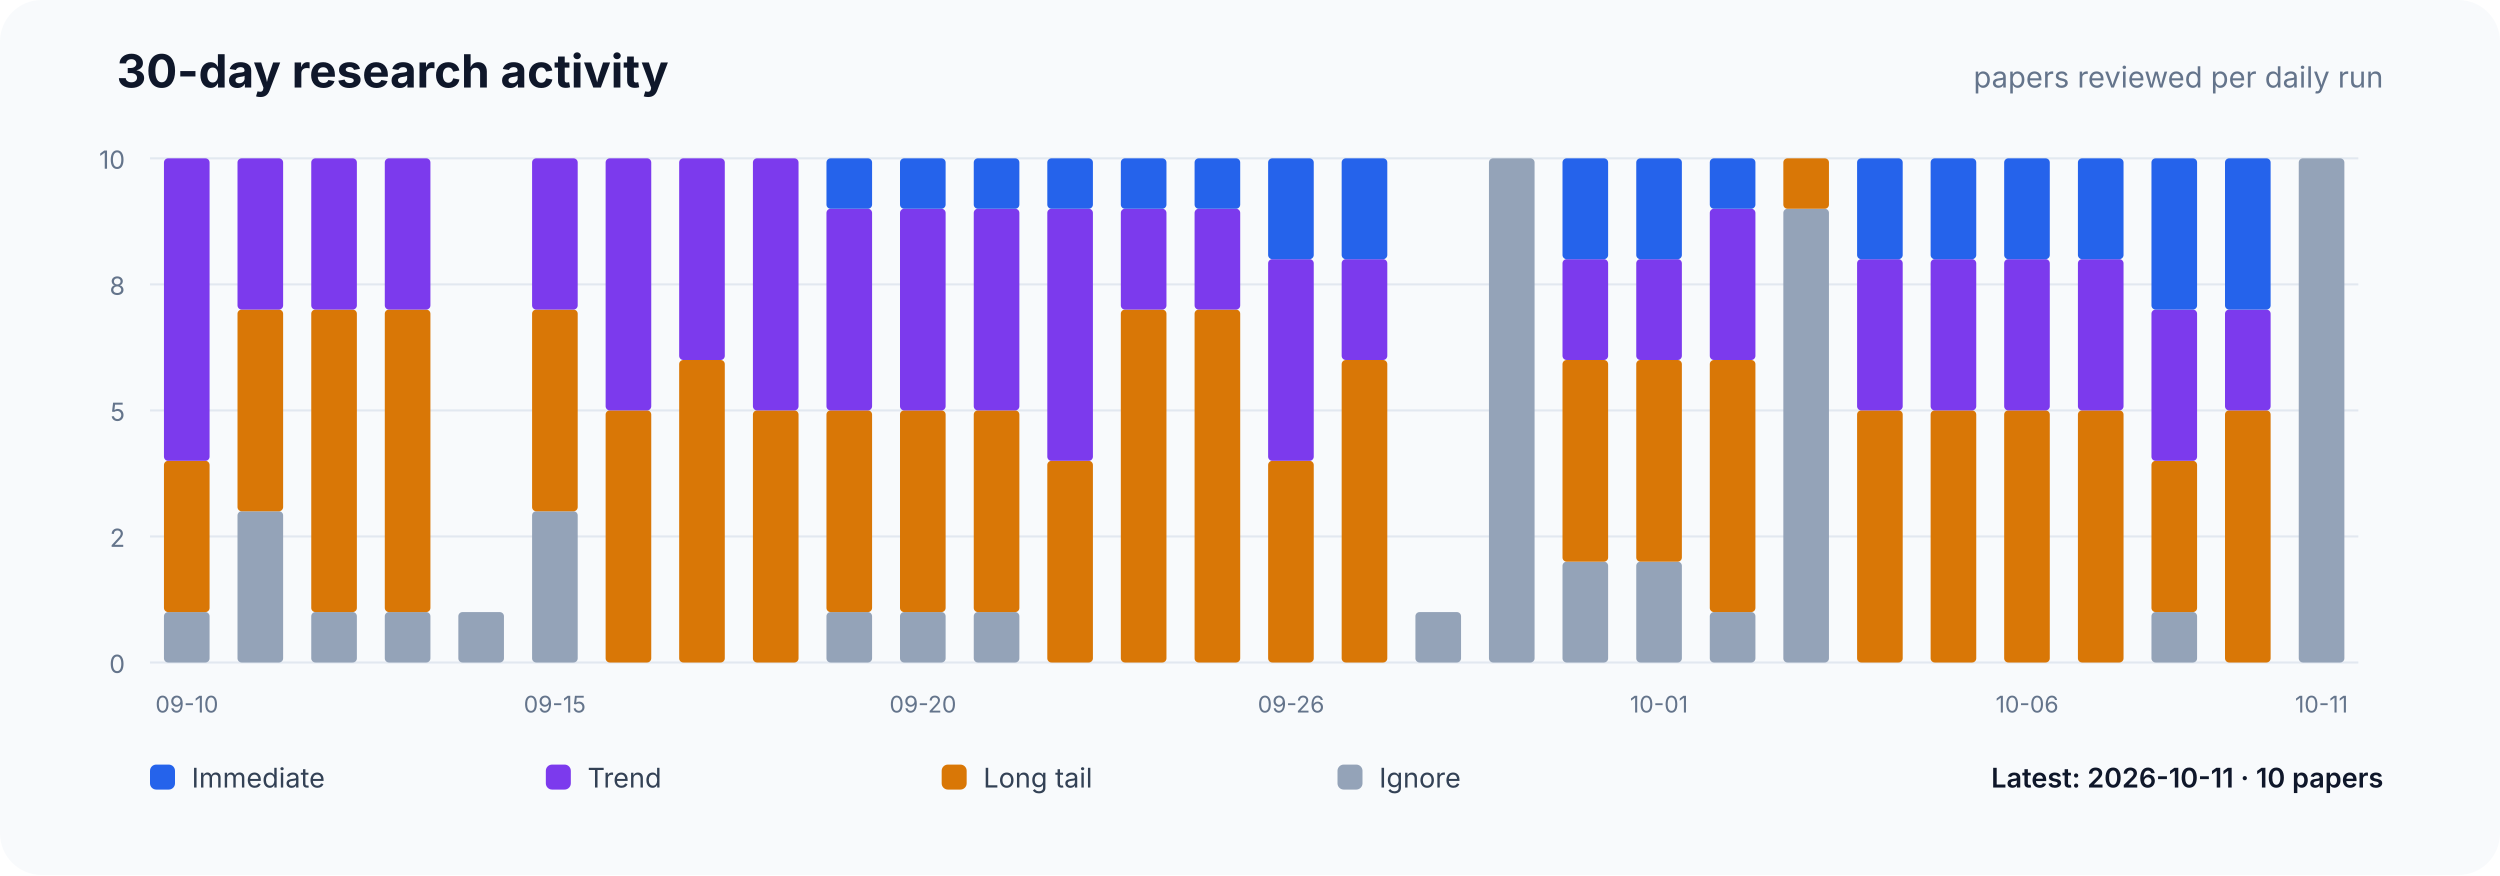
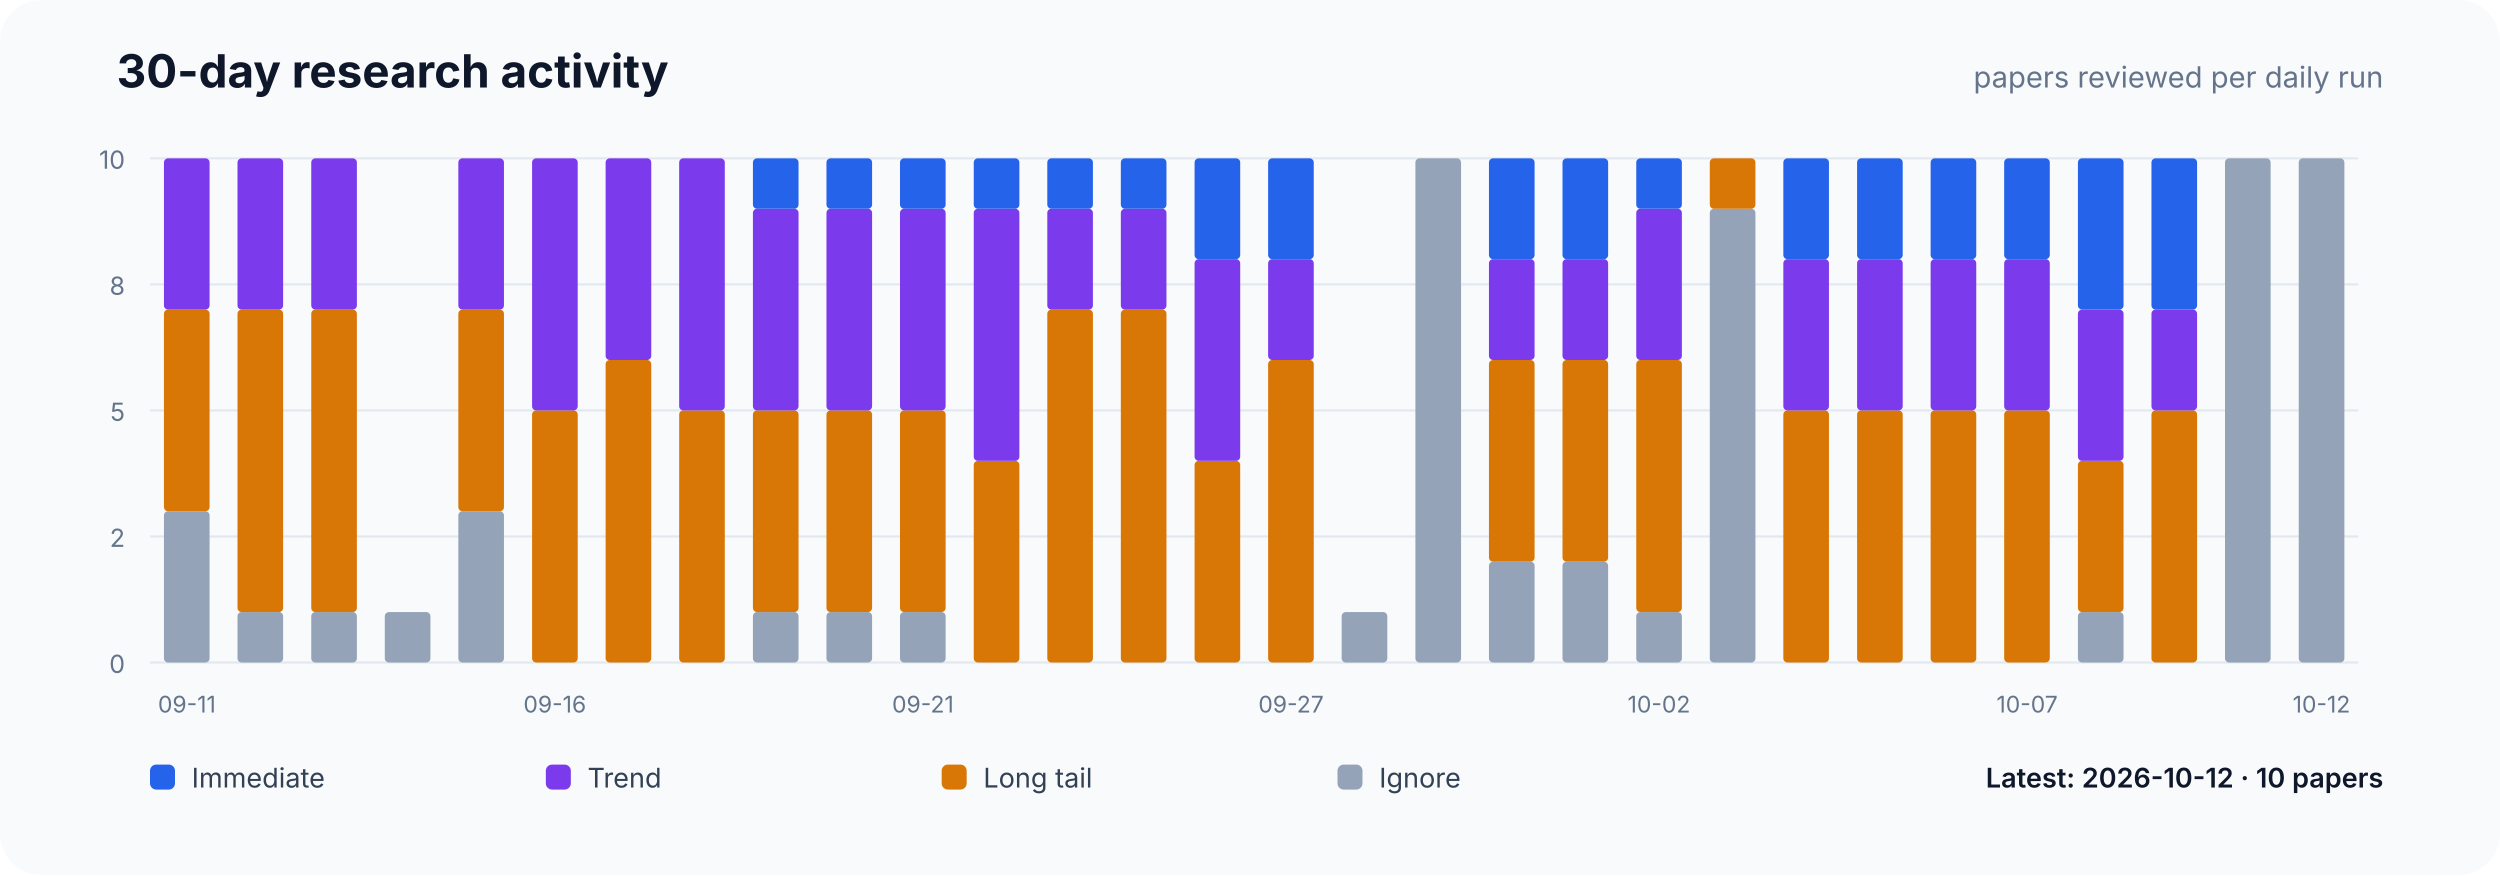
<svg xmlns="http://www.w3.org/2000/svg" width="1200" height="420" viewBox="0 0 1200 420" role="img" aria-labelledby="title desc">
  <rect width="1200" height="420" rx="20" fill="#f8fafc" />
  <text x="56" y="42" font-family="Inter,system-ui,sans-serif" font-size="22" font-weight="700" fill="#0f172a">30-day research activity</text>
  <text x="1144" y="42" text-anchor="end" font-family="Inter,system-ui,sans-serif" font-size="14" fill="#64748b">papers reviewed per daily run</text>
  <line x1="72" y1="318.0" x2="1132" y2="318.0" stroke="#e2e8f0" />
  <text x="60" y="323.0" text-anchor="end" font-family="Inter,system-ui,sans-serif" font-size="12" fill="#64748b">0</text>
  <line x1="72" y1="257.5" x2="1132" y2="257.5" stroke="#e2e8f0" />
  <text x="60" y="262.5" text-anchor="end" font-family="Inter,system-ui,sans-serif" font-size="12" fill="#64748b">2</text>
  <line x1="72" y1="197.0" x2="1132" y2="197.0" stroke="#e2e8f0" />
  <text x="60" y="202.0" text-anchor="end" font-family="Inter,system-ui,sans-serif" font-size="12" fill="#64748b">5</text>
  <line x1="72" y1="136.5" x2="1132" y2="136.5" stroke="#e2e8f0" />
  <text x="60" y="141.5" text-anchor="end" font-family="Inter,system-ui,sans-serif" font-size="12" fill="#64748b">8</text>
  <line x1="72" y1="76.0" x2="1132" y2="76.0" stroke="#e2e8f0" />
  <text x="60" y="81.0" text-anchor="end" font-family="Inter,system-ui,sans-serif" font-size="12" fill="#64748b">10</text>
-   <rect x="78.7" y="293.8" width="21.9" height="24.2" rx="2" fill="#94a3b8" />
-   <rect x="78.7" y="221.2" width="21.9" height="72.6" rx="2" fill="#d97706" />
-   <rect x="78.7" y="76.0" width="21.9" height="145.2" rx="2" fill="#7c3aed" />
+   <rect x="78.7" y="245.4" width="21.9" height="72.6" rx="2" fill="#94a3b8" />
+   <rect x="78.7" y="148.6" width="21.9" height="96.8" rx="2" fill="#d97706" />
+   <rect x="78.7" y="76.0" width="21.9" height="72.6" rx="2" fill="#7c3aed" />
  <rect x="78.7" y="76.0" width="21.9" height="0.0" rx="2" fill="#2563eb" />
-   <text x="89.7" y="342" text-anchor="middle" font-family="Inter,system-ui,sans-serif" font-size="11" fill="#64748b">09-10</text>
-   <rect x="114.0" y="245.4" width="21.9" height="72.6" rx="2" fill="#94a3b8" />
-   <rect x="114.0" y="148.6" width="21.9" height="96.8" rx="2" fill="#d97706" />
+   <text x="89.7" y="342" text-anchor="middle" font-family="Inter,system-ui,sans-serif" font-size="11" fill="#64748b">09-11</text>
+   <rect x="114.0" y="293.8" width="21.9" height="24.2" rx="2" fill="#94a3b8" />
+   <rect x="114.0" y="148.6" width="21.9" height="145.2" rx="2" fill="#d97706" />
  <rect x="114.0" y="76.0" width="21.9" height="72.6" rx="2" fill="#7c3aed" />
  <rect x="114.0" y="76.0" width="21.9" height="0.0" rx="2" fill="#2563eb" />
  <rect x="149.4" y="293.8" width="21.9" height="24.2" rx="2" fill="#94a3b8" />
  <rect x="149.4" y="148.6" width="21.9" height="145.2" rx="2" fill="#d97706" />
  <rect x="149.4" y="76.0" width="21.9" height="72.6" rx="2" fill="#7c3aed" />
  <rect x="149.4" y="76.0" width="21.9" height="0.0" rx="2" fill="#2563eb" />
  <rect x="184.7" y="293.8" width="21.9" height="24.2" rx="2" fill="#94a3b8" />
-   <rect x="184.7" y="148.6" width="21.9" height="145.2" rx="2" fill="#d97706" />
-   <rect x="184.7" y="76.0" width="21.9" height="72.6" rx="2" fill="#7c3aed" />
-   <rect x="184.7" y="76.0" width="21.9" height="0.0" rx="2" fill="#2563eb" />
-   <rect x="220.0" y="293.8" width="21.9" height="24.2" rx="2" fill="#94a3b8" />
-   <rect x="220.0" y="293.8" width="21.9" height="0.0" rx="2" fill="#d97706" />
-   <rect x="220.0" y="293.8" width="21.9" height="0.0" rx="2" fill="#7c3aed" />
-   <rect x="220.0" y="293.8" width="21.9" height="0.0" rx="2" fill="#2563eb" />
-   <rect x="255.4" y="245.4" width="21.9" height="72.6" rx="2" fill="#94a3b8" />
-   <rect x="255.4" y="148.6" width="21.9" height="96.8" rx="2" fill="#d97706" />
-   <rect x="255.4" y="76.0" width="21.9" height="72.6" rx="2" fill="#7c3aed" />
+   <rect x="184.7" y="293.8" width="21.9" height="0.0" rx="2" fill="#d97706" />
+   <rect x="184.7" y="293.8" width="21.9" height="0.0" rx="2" fill="#7c3aed" />
+   <rect x="184.7" y="293.8" width="21.9" height="0.0" rx="2" fill="#2563eb" />
+   <rect x="220.0" y="245.4" width="21.9" height="72.6" rx="2" fill="#94a3b8" />
+   <rect x="220.0" y="148.6" width="21.9" height="96.8" rx="2" fill="#d97706" />
+   <rect x="220.0" y="76.0" width="21.9" height="72.6" rx="2" fill="#7c3aed" />
+   <rect x="220.0" y="76.0" width="21.9" height="0.0" rx="2" fill="#2563eb" />
+   <rect x="255.4" y="318.0" width="21.9" height="0.0" rx="2" fill="#94a3b8" />
+   <rect x="255.4" y="197.0" width="21.9" height="121.0" rx="2" fill="#d97706" />
+   <rect x="255.4" y="76.0" width="21.9" height="121.0" rx="2" fill="#7c3aed" />
  <rect x="255.4" y="76.0" width="21.9" height="0.0" rx="2" fill="#2563eb" />
-   <text x="266.3" y="342" text-anchor="middle" font-family="Inter,system-ui,sans-serif" font-size="11" fill="#64748b">09-15</text>
+   <text x="266.3" y="342" text-anchor="middle" font-family="Inter,system-ui,sans-serif" font-size="11" fill="#64748b">09-16</text>
  <rect x="290.7" y="318.0" width="21.9" height="0.0" rx="2" fill="#94a3b8" />
-   <rect x="290.7" y="197.0" width="21.9" height="121.0" rx="2" fill="#d97706" />
-   <rect x="290.7" y="76.0" width="21.9" height="121.0" rx="2" fill="#7c3aed" />
+   <rect x="290.7" y="172.8" width="21.9" height="145.2" rx="2" fill="#d97706" />
+   <rect x="290.7" y="76.0" width="21.9" height="96.8" rx="2" fill="#7c3aed" />
  <rect x="290.7" y="76.0" width="21.9" height="0.0" rx="2" fill="#2563eb" />
  <rect x="326.0" y="318.0" width="21.9" height="0.0" rx="2" fill="#94a3b8" />
-   <rect x="326.0" y="172.8" width="21.9" height="145.2" rx="2" fill="#d97706" />
-   <rect x="326.0" y="76.0" width="21.9" height="96.8" rx="2" fill="#7c3aed" />
+   <rect x="326.0" y="197.0" width="21.9" height="121.0" rx="2" fill="#d97706" />
+   <rect x="326.0" y="76.0" width="21.9" height="121.0" rx="2" fill="#7c3aed" />
  <rect x="326.0" y="76.0" width="21.9" height="0.0" rx="2" fill="#2563eb" />
-   <rect x="361.4" y="318.0" width="21.9" height="0.0" rx="2" fill="#94a3b8" />
-   <rect x="361.4" y="197.0" width="21.9" height="121.0" rx="2" fill="#d97706" />
-   <rect x="361.4" y="76.0" width="21.9" height="121.0" rx="2" fill="#7c3aed" />
-   <rect x="361.4" y="76.0" width="21.9" height="0.0" rx="2" fill="#2563eb" />
+   <rect x="361.4" y="293.8" width="21.9" height="24.2" rx="2" fill="#94a3b8" />
+   <rect x="361.4" y="197.0" width="21.9" height="96.8" rx="2" fill="#d97706" />
+   <rect x="361.4" y="100.2" width="21.9" height="96.8" rx="2" fill="#7c3aed" />
+   <rect x="361.4" y="76.0" width="21.9" height="24.2" rx="2" fill="#2563eb" />
  <rect x="396.7" y="293.8" width="21.9" height="24.2" rx="2" fill="#94a3b8" />
  <rect x="396.7" y="197.0" width="21.9" height="96.8" rx="2" fill="#d97706" />
  <rect x="396.7" y="100.2" width="21.9" height="96.8" rx="2" fill="#7c3aed" />
  <rect x="396.7" y="76.0" width="21.9" height="24.2" rx="2" fill="#2563eb" />
  <rect x="432.0" y="293.8" width="21.9" height="24.2" rx="2" fill="#94a3b8" />
  <rect x="432.0" y="197.0" width="21.9" height="96.8" rx="2" fill="#d97706" />
  <rect x="432.0" y="100.2" width="21.9" height="96.8" rx="2" fill="#7c3aed" />
  <rect x="432.0" y="76.0" width="21.9" height="24.2" rx="2" fill="#2563eb" />
-   <text x="443.0" y="342" text-anchor="middle" font-family="Inter,system-ui,sans-serif" font-size="11" fill="#64748b">09-20</text>
-   <rect x="467.4" y="293.8" width="21.9" height="24.2" rx="2" fill="#94a3b8" />
-   <rect x="467.4" y="197.0" width="21.9" height="96.8" rx="2" fill="#d97706" />
-   <rect x="467.4" y="100.2" width="21.9" height="96.8" rx="2" fill="#7c3aed" />
+   <text x="443.0" y="342" text-anchor="middle" font-family="Inter,system-ui,sans-serif" font-size="11" fill="#64748b">09-21</text>
+   <rect x="467.4" y="318.0" width="21.9" height="0.0" rx="2" fill="#94a3b8" />
+   <rect x="467.4" y="221.2" width="21.9" height="96.8" rx="2" fill="#d97706" />
+   <rect x="467.4" y="100.2" width="21.9" height="121.0" rx="2" fill="#7c3aed" />
  <rect x="467.4" y="76.0" width="21.9" height="24.2" rx="2" fill="#2563eb" />
  <rect x="502.7" y="318.0" width="21.9" height="0.0" rx="2" fill="#94a3b8" />
-   <rect x="502.7" y="221.2" width="21.9" height="96.8" rx="2" fill="#d97706" />
-   <rect x="502.7" y="100.2" width="21.9" height="121.0" rx="2" fill="#7c3aed" />
+   <rect x="502.7" y="148.6" width="21.9" height="169.4" rx="2" fill="#d97706" />
+   <rect x="502.7" y="100.2" width="21.9" height="48.4" rx="2" fill="#7c3aed" />
  <rect x="502.7" y="76.0" width="21.9" height="24.2" rx="2" fill="#2563eb" />
  <rect x="538.0" y="318.0" width="21.9" height="0.0" rx="2" fill="#94a3b8" />
  <rect x="538.0" y="148.6" width="21.9" height="169.4" rx="2" fill="#d97706" />
  <rect x="538.0" y="100.2" width="21.9" height="48.4" rx="2" fill="#7c3aed" />
  <rect x="538.0" y="76.0" width="21.9" height="24.2" rx="2" fill="#2563eb" />
  <rect x="573.4" y="318.0" width="21.9" height="0.0" rx="2" fill="#94a3b8" />
-   <rect x="573.4" y="148.6" width="21.9" height="169.4" rx="2" fill="#d97706" />
-   <rect x="573.4" y="100.2" width="21.9" height="48.4" rx="2" fill="#7c3aed" />
-   <rect x="573.4" y="76.0" width="21.9" height="24.2" rx="2" fill="#2563eb" />
+   <rect x="573.4" y="221.2" width="21.9" height="96.8" rx="2" fill="#d97706" />
+   <rect x="573.4" y="124.4" width="21.9" height="96.8" rx="2" fill="#7c3aed" />
+   <rect x="573.4" y="76.0" width="21.9" height="48.4" rx="2" fill="#2563eb" />
  <rect x="608.7" y="318.0" width="21.9" height="0.0" rx="2" fill="#94a3b8" />
-   <rect x="608.7" y="221.2" width="21.9" height="96.8" rx="2" fill="#d97706" />
-   <rect x="608.7" y="124.4" width="21.9" height="96.8" rx="2" fill="#7c3aed" />
+   <rect x="608.7" y="172.8" width="21.9" height="145.2" rx="2" fill="#d97706" />
+   <rect x="608.7" y="124.4" width="21.9" height="48.4" rx="2" fill="#7c3aed" />
  <rect x="608.7" y="76.0" width="21.9" height="48.4" rx="2" fill="#2563eb" />
-   <text x="619.7" y="342" text-anchor="middle" font-family="Inter,system-ui,sans-serif" font-size="11" fill="#64748b">09-26</text>
-   <rect x="644.0" y="318.0" width="21.9" height="0.0" rx="2" fill="#94a3b8" />
-   <rect x="644.0" y="172.8" width="21.9" height="145.2" rx="2" fill="#d97706" />
-   <rect x="644.0" y="124.4" width="21.9" height="48.4" rx="2" fill="#7c3aed" />
-   <rect x="644.0" y="76.0" width="21.9" height="48.4" rx="2" fill="#2563eb" />
-   <rect x="679.4" y="293.8" width="21.9" height="24.2" rx="2" fill="#94a3b8" />
-   <rect x="679.4" y="293.8" width="21.9" height="0.0" rx="2" fill="#d97706" />
-   <rect x="679.4" y="293.8" width="21.9" height="0.0" rx="2" fill="#7c3aed" />
-   <rect x="679.4" y="293.8" width="21.9" height="0.0" rx="2" fill="#2563eb" />
-   <rect x="714.7" y="76.0" width="21.9" height="242.0" rx="2" fill="#94a3b8" />
-   <rect x="714.7" y="76.0" width="21.9" height="0.0" rx="2" fill="#d97706" />
-   <rect x="714.7" y="76.0" width="21.9" height="0.0" rx="2" fill="#7c3aed" />
-   <rect x="714.7" y="76.0" width="21.9" height="0.0" rx="2" fill="#2563eb" />
+   <text x="619.7" y="342" text-anchor="middle" font-family="Inter,system-ui,sans-serif" font-size="11" fill="#64748b">09-27</text>
+   <rect x="644.0" y="293.8" width="21.9" height="24.2" rx="2" fill="#94a3b8" />
+   <rect x="644.0" y="293.8" width="21.9" height="0.0" rx="2" fill="#d97706" />
+   <rect x="644.0" y="293.8" width="21.9" height="0.0" rx="2" fill="#7c3aed" />
+   <rect x="644.0" y="293.8" width="21.9" height="0.0" rx="2" fill="#2563eb" />
+   <rect x="679.4" y="76.0" width="21.9" height="242.0" rx="2" fill="#94a3b8" />
+   <rect x="679.4" y="76.0" width="21.9" height="0.0" rx="2" fill="#d97706" />
+   <rect x="679.4" y="76.0" width="21.9" height="0.0" rx="2" fill="#7c3aed" />
+   <rect x="679.4" y="76.0" width="21.9" height="0.0" rx="2" fill="#2563eb" />
+   <rect x="714.7" y="269.6" width="21.9" height="48.4" rx="2" fill="#94a3b8" />
+   <rect x="714.7" y="172.8" width="21.9" height="96.8" rx="2" fill="#d97706" />
+   <rect x="714.7" y="124.4" width="21.9" height="48.4" rx="2" fill="#7c3aed" />
+   <rect x="714.7" y="76.0" width="21.9" height="48.4" rx="2" fill="#2563eb" />
  <rect x="750.0" y="269.6" width="21.9" height="48.4" rx="2" fill="#94a3b8" />
  <rect x="750.0" y="172.8" width="21.9" height="96.8" rx="2" fill="#d97706" />
  <rect x="750.0" y="124.4" width="21.9" height="48.4" rx="2" fill="#7c3aed" />
  <rect x="750.0" y="76.0" width="21.9" height="48.4" rx="2" fill="#2563eb" />
-   <rect x="785.4" y="269.6" width="21.9" height="48.4" rx="2" fill="#94a3b8" />
-   <rect x="785.4" y="172.8" width="21.9" height="96.8" rx="2" fill="#d97706" />
-   <rect x="785.4" y="124.4" width="21.9" height="48.4" rx="2" fill="#7c3aed" />
-   <rect x="785.4" y="76.0" width="21.9" height="48.4" rx="2" fill="#2563eb" />
-   <text x="796.3" y="342" text-anchor="middle" font-family="Inter,system-ui,sans-serif" font-size="11" fill="#64748b">10-01</text>
-   <rect x="820.7" y="293.8" width="21.9" height="24.2" rx="2" fill="#94a3b8" />
-   <rect x="820.7" y="172.8" width="21.9" height="121.0" rx="2" fill="#d97706" />
-   <rect x="820.7" y="100.2" width="21.9" height="72.6" rx="2" fill="#7c3aed" />
-   <rect x="820.7" y="76.0" width="21.9" height="24.2" rx="2" fill="#2563eb" />
-   <rect x="856.0" y="100.2" width="21.9" height="217.8" rx="2" fill="#94a3b8" />
-   <rect x="856.0" y="76.0" width="21.9" height="24.2" rx="2" fill="#d97706" />
-   <rect x="856.0" y="76.0" width="21.9" height="0.0" rx="2" fill="#7c3aed" />
-   <rect x="856.0" y="76.0" width="21.9" height="0.0" rx="2" fill="#2563eb" />
+   <rect x="785.4" y="293.8" width="21.9" height="24.2" rx="2" fill="#94a3b8" />
+   <rect x="785.4" y="172.8" width="21.9" height="121.0" rx="2" fill="#d97706" />
+   <rect x="785.4" y="100.2" width="21.9" height="72.6" rx="2" fill="#7c3aed" />
+   <rect x="785.4" y="76.0" width="21.9" height="24.2" rx="2" fill="#2563eb" />
+   <text x="796.3" y="342" text-anchor="middle" font-family="Inter,system-ui,sans-serif" font-size="11" fill="#64748b">10-02</text>
+   <rect x="820.7" y="100.2" width="21.9" height="217.8" rx="2" fill="#94a3b8" />
+   <rect x="820.7" y="76.0" width="21.9" height="24.2" rx="2" fill="#d97706" />
+   <rect x="820.7" y="76.0" width="21.9" height="0.0" rx="2" fill="#7c3aed" />
+   <rect x="820.7" y="76.0" width="21.9" height="0.0" rx="2" fill="#2563eb" />
+   <rect x="856.0" y="318.0" width="21.9" height="0.0" rx="2" fill="#94a3b8" />
+   <rect x="856.0" y="197.0" width="21.9" height="121.0" rx="2" fill="#d97706" />
+   <rect x="856.0" y="124.4" width="21.9" height="72.6" rx="2" fill="#7c3aed" />
+   <rect x="856.0" y="76.0" width="21.9" height="48.4" rx="2" fill="#2563eb" />
  <rect x="891.4" y="318.0" width="21.9" height="0.0" rx="2" fill="#94a3b8" />
  <rect x="891.4" y="197.0" width="21.9" height="121.0" rx="2" fill="#d97706" />
  <rect x="891.4" y="124.4" width="21.9" height="72.6" rx="2" fill="#7c3aed" />
  <rect x="891.4" y="76.0" width="21.9" height="48.4" rx="2" fill="#2563eb" />
  <rect x="926.7" y="318.0" width="21.9" height="0.0" rx="2" fill="#94a3b8" />
  <rect x="926.7" y="197.0" width="21.9" height="121.0" rx="2" fill="#d97706" />
  <rect x="926.7" y="124.4" width="21.9" height="72.6" rx="2" fill="#7c3aed" />
  <rect x="926.7" y="76.0" width="21.9" height="48.4" rx="2" fill="#2563eb" />
  <rect x="962.0" y="318.0" width="21.9" height="0.0" rx="2" fill="#94a3b8" />
  <rect x="962.0" y="197.0" width="21.9" height="121.0" rx="2" fill="#d97706" />
  <rect x="962.0" y="124.4" width="21.9" height="72.6" rx="2" fill="#7c3aed" />
  <rect x="962.0" y="76.0" width="21.9" height="48.4" rx="2" fill="#2563eb" />
-   <text x="973.0" y="342" text-anchor="middle" font-family="Inter,system-ui,sans-serif" font-size="11" fill="#64748b">10-06</text>
-   <rect x="997.4" y="318.0" width="21.9" height="0.0" rx="2" fill="#94a3b8" />
-   <rect x="997.4" y="197.0" width="21.9" height="121.0" rx="2" fill="#d97706" />
-   <rect x="997.4" y="124.4" width="21.9" height="72.6" rx="2" fill="#7c3aed" />
-   <rect x="997.4" y="76.0" width="21.9" height="48.4" rx="2" fill="#2563eb" />
-   <rect x="1032.7" y="293.8" width="21.9" height="24.2" rx="2" fill="#94a3b8" />
-   <rect x="1032.7" y="221.2" width="21.9" height="72.6" rx="2" fill="#d97706" />
-   <rect x="1032.7" y="148.6" width="21.9" height="72.6" rx="2" fill="#7c3aed" />
+   <text x="973.0" y="342" text-anchor="middle" font-family="Inter,system-ui,sans-serif" font-size="11" fill="#64748b">10-07</text>
+   <rect x="997.4" y="293.8" width="21.9" height="24.2" rx="2" fill="#94a3b8" />
+   <rect x="997.4" y="221.2" width="21.9" height="72.6" rx="2" fill="#d97706" />
+   <rect x="997.4" y="148.6" width="21.9" height="72.6" rx="2" fill="#7c3aed" />
+   <rect x="997.4" y="76.0" width="21.9" height="72.6" rx="2" fill="#2563eb" />
+   <rect x="1032.7" y="318.0" width="21.9" height="0.0" rx="2" fill="#94a3b8" />
+   <rect x="1032.7" y="197.0" width="21.9" height="121.0" rx="2" fill="#d97706" />
+   <rect x="1032.7" y="148.6" width="21.9" height="48.4" rx="2" fill="#7c3aed" />
  <rect x="1032.7" y="76.0" width="21.9" height="72.6" rx="2" fill="#2563eb" />
-   <rect x="1068.0" y="318.0" width="21.9" height="0.0" rx="2" fill="#94a3b8" />
-   <rect x="1068.0" y="197.0" width="21.9" height="121.0" rx="2" fill="#d97706" />
-   <rect x="1068.0" y="148.6" width="21.9" height="48.4" rx="2" fill="#7c3aed" />
-   <rect x="1068.0" y="76.0" width="21.9" height="72.6" rx="2" fill="#2563eb" />
+   <rect x="1068.0" y="76.0" width="21.9" height="242.0" rx="2" fill="#94a3b8" />
+   <rect x="1068.0" y="76.0" width="21.9" height="0.0" rx="2" fill="#d97706" />
+   <rect x="1068.0" y="76.0" width="21.9" height="0.0" rx="2" fill="#7c3aed" />
+   <rect x="1068.0" y="76.0" width="21.9" height="0.0" rx="2" fill="#2563eb" />
  <rect x="1103.4" y="76.0" width="21.9" height="242.0" rx="2" fill="#94a3b8" />
  <rect x="1103.4" y="76.0" width="21.9" height="0.0" rx="2" fill="#d97706" />
  <rect x="1103.4" y="76.0" width="21.9" height="0.0" rx="2" fill="#7c3aed" />
  <rect x="1103.4" y="76.0" width="21.9" height="0.0" rx="2" fill="#2563eb" />
-   <text x="1114.3" y="342" text-anchor="middle" font-family="Inter,system-ui,sans-serif" font-size="11" fill="#64748b">10-11</text>
+   <text x="1114.3" y="342" text-anchor="middle" font-family="Inter,system-ui,sans-serif" font-size="11" fill="#64748b">10-12</text>
  <rect x="72" y="367" width="12" height="12" rx="3" fill="#2563eb" />
  <text x="92" y="378" font-family="Inter,system-ui,sans-serif" font-size="13" fill="#334155">Immediate</text>
  <rect x="262" y="367" width="12" height="12" rx="3" fill="#7c3aed" />
  <text x="282" y="378" font-family="Inter,system-ui,sans-serif" font-size="13" fill="#334155">Trend</text>
  <rect x="452" y="367" width="12" height="12" rx="3" fill="#d97706" />
  <text x="472" y="378" font-family="Inter,system-ui,sans-serif" font-size="13" fill="#334155">Long tail</text>
  <rect x="642" y="367" width="12" height="12" rx="3" fill="#94a3b8" />
  <text x="662" y="378" font-family="Inter,system-ui,sans-serif" font-size="13" fill="#334155">Ignore</text>
-   <text x="1144" y="378" text-anchor="end" font-family="Inter,system-ui,sans-serif" font-size="13" font-weight="600" fill="#0f172a">Latest: 2026-10-11 · 10 papers</text>
+   <text x="1144" y="378" text-anchor="end" font-family="Inter,system-ui,sans-serif" font-size="13" font-weight="600" fill="#0f172a">Latest: 2026-10-12 · 10 papers</text>
</svg>
